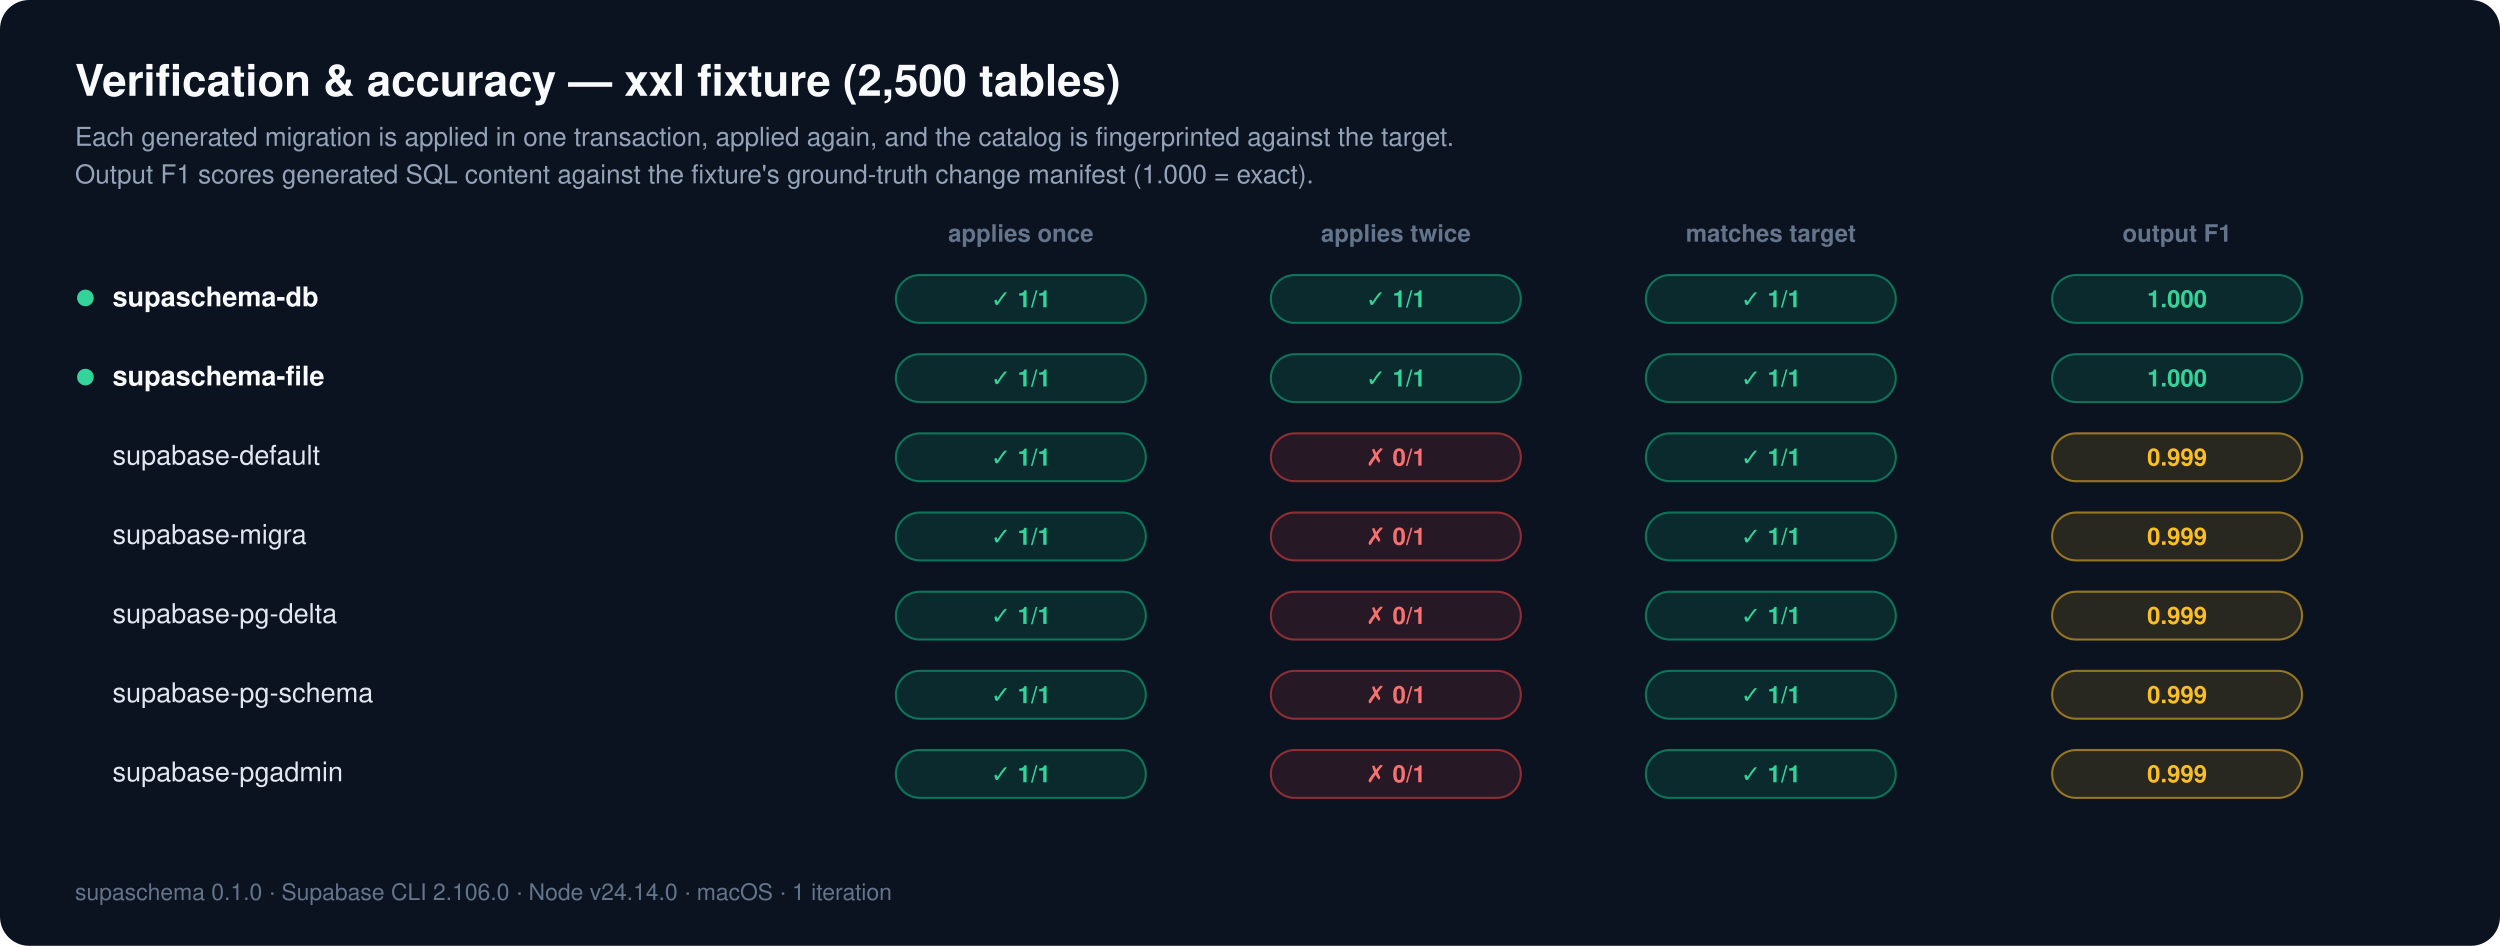
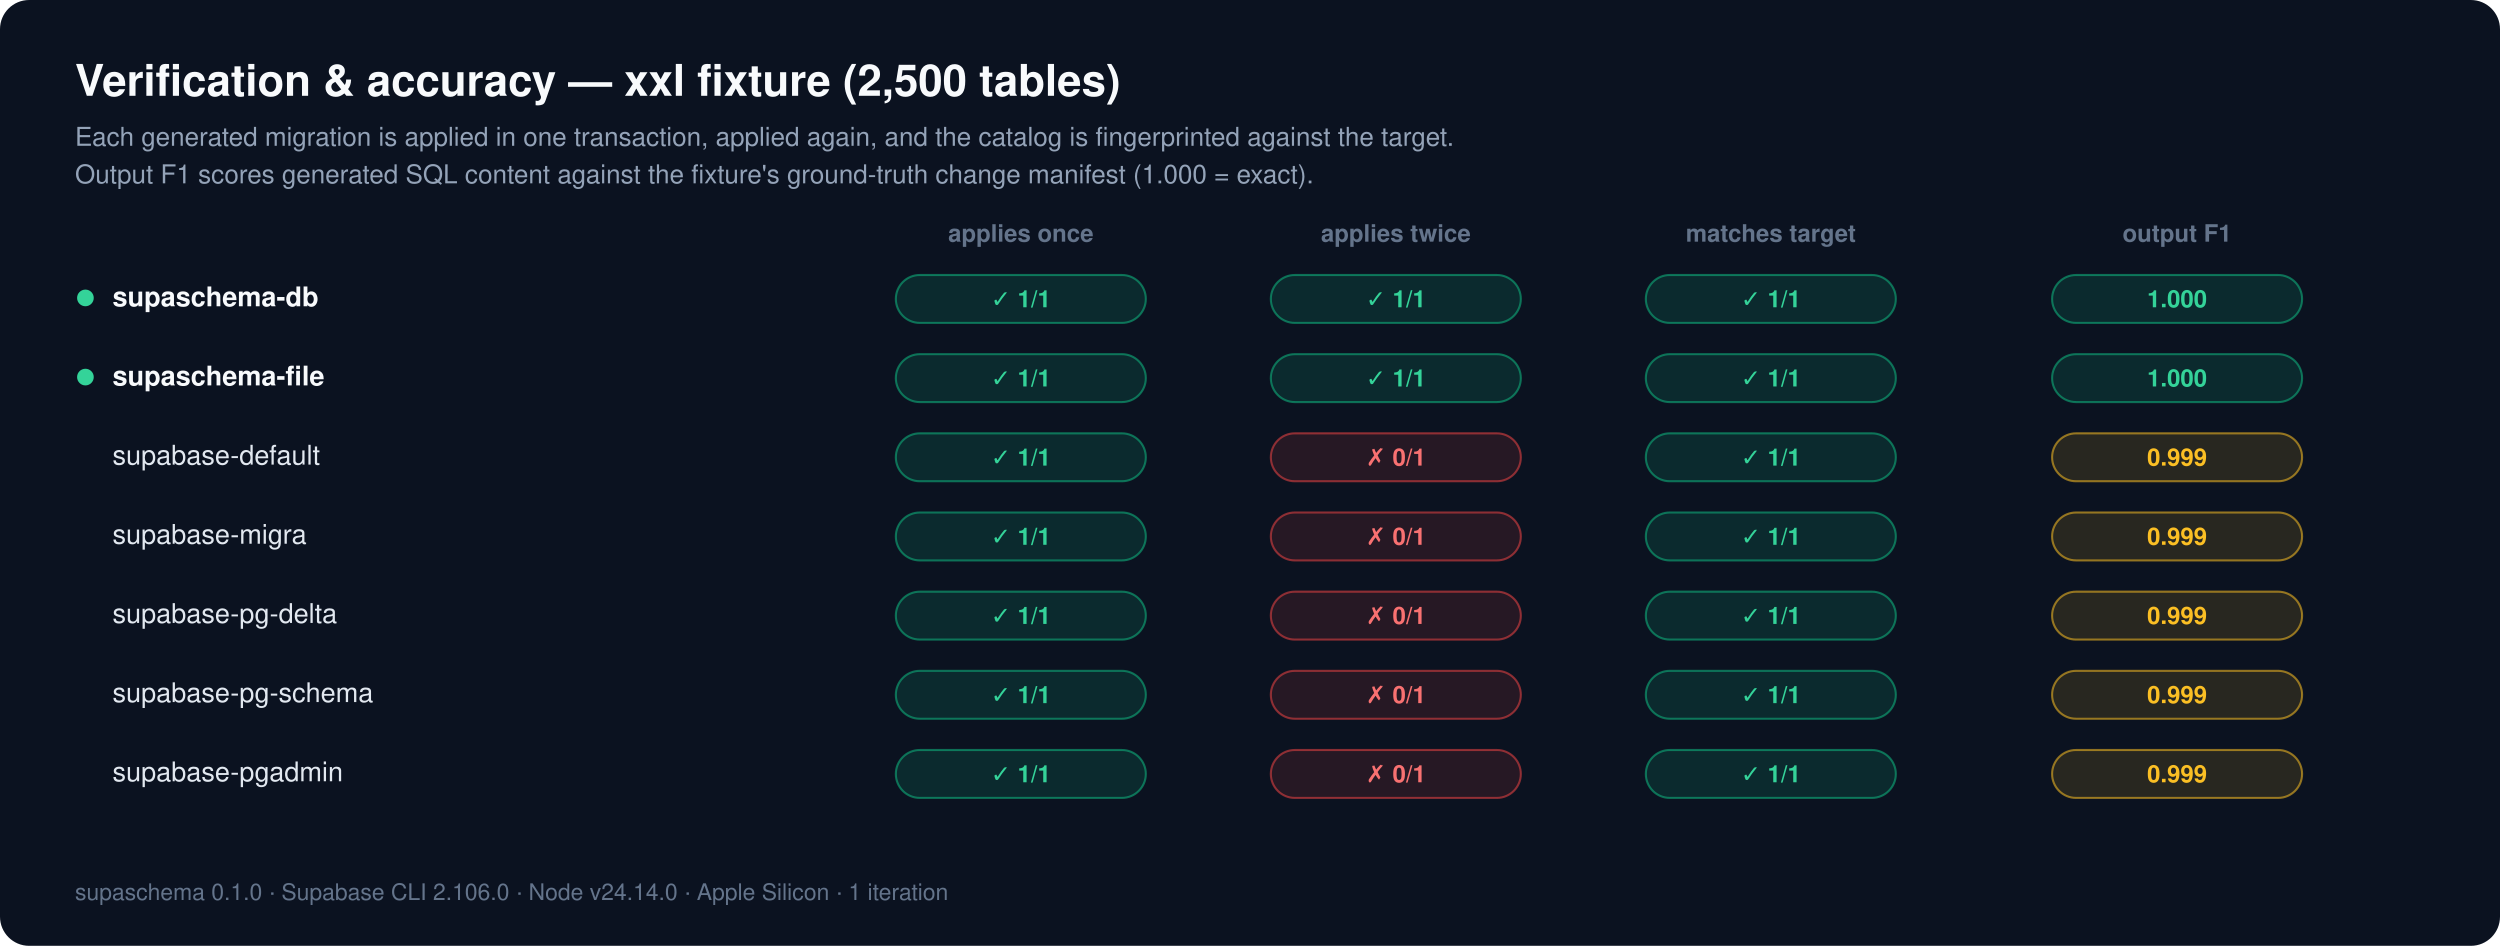
<svg xmlns="http://www.w3.org/2000/svg" width="1200" height="454" viewBox="0 0 1200 454" role="img">
  <defs>
    <linearGradient id="supaGradient" x1="0" y1="0" x2="1" y2="0">
      <stop offset="0%" stop-color="#059669" />
      <stop offset="100%" stop-color="#34d399" />
    </linearGradient>
    <linearGradient id="slateGradient" x1="0" y1="0" x2="1" y2="0">
      <stop offset="0%" stop-color="#3b4757" />
      <stop offset="100%" stop-color="#526079" />
    </linearGradient>
  </defs>
  <rect width="100%" height="100%" rx="14" fill="#0b1220" />
  <text x="36.0" y="46.0" fill="#f8fafc" font-family="ui-sans-serif, system-ui, 'Segoe UI', Helvetica, Arial, sans-serif" font-size="21" font-weight="700">Verification &amp; accuracy — xxl fixture (2,500 tables)</text>
  <text x="36.0" y="70.0" fill="#94a3b8" font-family="ui-sans-serif, system-ui, 'Segoe UI', Helvetica, Arial, sans-serif" font-size="12.5" font-weight="400">Each generated migration is applied in one transaction, applied again, and the catalog is fingerprinted against the target.</text>
  <text x="36.0" y="88.0" fill="#94a3b8" font-family="ui-sans-serif, system-ui, 'Segoe UI', Helvetica, Arial, sans-serif" font-size="12.5" font-weight="400">Output F1 scores generated SQL content against the fixture's ground-truth change manifest (1.000 = exact).</text>
  <text x="490.0" y="116.0" fill="#64748b" font-family="ui-sans-serif, system-ui, 'Segoe UI', Helvetica, Arial, sans-serif" font-size="11.5" font-weight="600" text-anchor="middle">applies once</text>
  <text x="670.0" y="116.0" fill="#64748b" font-family="ui-sans-serif, system-ui, 'Segoe UI', Helvetica, Arial, sans-serif" font-size="11.5" font-weight="600" text-anchor="middle">applies twice</text>
  <text x="850.0" y="116.0" fill="#64748b" font-family="ui-sans-serif, system-ui, 'Segoe UI', Helvetica, Arial, sans-serif" font-size="11.5" font-weight="600" text-anchor="middle">matches target</text>
  <text x="1045.0" y="116.0" fill="#64748b" font-family="ui-sans-serif, system-ui, 'Segoe UI', Helvetica, Arial, sans-serif" font-size="11.5" font-weight="600" text-anchor="middle">output F1</text>
  <circle cx="41" cy="143" r="4" fill="#34d399" />
  <text x="54.0" y="147.0" fill="#f8fafc" font-family="ui-sans-serif, system-ui, 'Segoe UI', Helvetica, Arial, sans-serif" font-size="13" font-weight="650">supaschema-db</text>
  <rect x="430" y="132" width="120" height="23" rx="11.5" fill="rgba(16,185,129,0.14)" stroke="#10b981" stroke-opacity="0.55" />
  <text x="490.0" y="147.5" fill="#34d399" font-family="ui-sans-serif, system-ui, 'Segoe UI', Helvetica, Arial, sans-serif" font-size="11.5" font-weight="600" text-anchor="middle">✓ 1/1</text>
  <rect x="610" y="132" width="120" height="23" rx="11.5" fill="rgba(16,185,129,0.14)" stroke="#10b981" stroke-opacity="0.55" />
  <text x="670.0" y="147.5" fill="#34d399" font-family="ui-sans-serif, system-ui, 'Segoe UI', Helvetica, Arial, sans-serif" font-size="11.5" font-weight="600" text-anchor="middle">✓ 1/1</text>
  <rect x="790" y="132" width="120" height="23" rx="11.5" fill="rgba(16,185,129,0.14)" stroke="#10b981" stroke-opacity="0.55" />
  <text x="850.0" y="147.5" fill="#34d399" font-family="ui-sans-serif, system-ui, 'Segoe UI', Helvetica, Arial, sans-serif" font-size="11.5" font-weight="600" text-anchor="middle">✓ 1/1</text>
  <rect x="985" y="132" width="120" height="23" rx="11.5" fill="rgba(16,185,129,0.14)" stroke="#10b981" stroke-opacity="0.55" />
  <text x="1045.0" y="147.5" fill="#34d399" font-family="ui-sans-serif, system-ui, 'Segoe UI', Helvetica, Arial, sans-serif" font-size="11.5" font-weight="600" text-anchor="middle">1.000</text>
  <circle cx="41" cy="181" r="4" fill="#34d399" />
  <text x="54.0" y="185.0" fill="#f8fafc" font-family="ui-sans-serif, system-ui, 'Segoe UI', Helvetica, Arial, sans-serif" font-size="13" font-weight="650">supaschema-file</text>
  <rect x="430" y="170" width="120" height="23" rx="11.5" fill="rgba(16,185,129,0.14)" stroke="#10b981" stroke-opacity="0.55" />
  <text x="490.0" y="185.5" fill="#34d399" font-family="ui-sans-serif, system-ui, 'Segoe UI', Helvetica, Arial, sans-serif" font-size="11.5" font-weight="600" text-anchor="middle">✓ 1/1</text>
  <rect x="610" y="170" width="120" height="23" rx="11.5" fill="rgba(16,185,129,0.14)" stroke="#10b981" stroke-opacity="0.55" />
  <text x="670.0" y="185.5" fill="#34d399" font-family="ui-sans-serif, system-ui, 'Segoe UI', Helvetica, Arial, sans-serif" font-size="11.5" font-weight="600" text-anchor="middle">✓ 1/1</text>
  <rect x="790" y="170" width="120" height="23" rx="11.5" fill="rgba(16,185,129,0.14)" stroke="#10b981" stroke-opacity="0.55" />
  <text x="850.0" y="185.5" fill="#34d399" font-family="ui-sans-serif, system-ui, 'Segoe UI', Helvetica, Arial, sans-serif" font-size="11.5" font-weight="600" text-anchor="middle">✓ 1/1</text>
  <rect x="985" y="170" width="120" height="23" rx="11.5" fill="rgba(16,185,129,0.14)" stroke="#10b981" stroke-opacity="0.55" />
  <text x="1045.0" y="185.5" fill="#34d399" font-family="ui-sans-serif, system-ui, 'Segoe UI', Helvetica, Arial, sans-serif" font-size="11.5" font-weight="600" text-anchor="middle">1.000</text>
  <text x="54.0" y="223.0" fill="#e2e8f0" font-family="ui-sans-serif, system-ui, 'Segoe UI', Helvetica, Arial, sans-serif" font-size="13" font-weight="450">supabase-default</text>
  <rect x="430" y="208" width="120" height="23" rx="11.5" fill="rgba(16,185,129,0.14)" stroke="#10b981" stroke-opacity="0.55" />
  <text x="490.0" y="223.5" fill="#34d399" font-family="ui-sans-serif, system-ui, 'Segoe UI', Helvetica, Arial, sans-serif" font-size="11.5" font-weight="600" text-anchor="middle">✓ 1/1</text>
  <rect x="610" y="208" width="120" height="23" rx="11.5" fill="rgba(239,68,68,0.12)" stroke="#ef4444" stroke-opacity="0.55" />
  <text x="670.0" y="223.5" fill="#f87171" font-family="ui-sans-serif, system-ui, 'Segoe UI', Helvetica, Arial, sans-serif" font-size="11.5" font-weight="600" text-anchor="middle">✗ 0/1</text>
  <rect x="790" y="208" width="120" height="23" rx="11.5" fill="rgba(16,185,129,0.14)" stroke="#10b981" stroke-opacity="0.55" />
  <text x="850.0" y="223.5" fill="#34d399" font-family="ui-sans-serif, system-ui, 'Segoe UI', Helvetica, Arial, sans-serif" font-size="11.5" font-weight="600" text-anchor="middle">✓ 1/1</text>
  <rect x="985" y="208" width="120" height="23" rx="11.5" fill="rgba(251,191,36,0.12)" stroke="#fbbf24" stroke-opacity="0.55" />
  <text x="1045.0" y="223.5" fill="#fbbf24" font-family="ui-sans-serif, system-ui, 'Segoe UI', Helvetica, Arial, sans-serif" font-size="11.5" font-weight="600" text-anchor="middle">0.999</text>
  <text x="54.0" y="261.0" fill="#e2e8f0" font-family="ui-sans-serif, system-ui, 'Segoe UI', Helvetica, Arial, sans-serif" font-size="13" font-weight="450">supabase-migra</text>
  <rect x="430" y="246" width="120" height="23" rx="11.5" fill="rgba(16,185,129,0.14)" stroke="#10b981" stroke-opacity="0.55" />
  <text x="490.0" y="261.5" fill="#34d399" font-family="ui-sans-serif, system-ui, 'Segoe UI', Helvetica, Arial, sans-serif" font-size="11.5" font-weight="600" text-anchor="middle">✓ 1/1</text>
  <rect x="610" y="246" width="120" height="23" rx="11.5" fill="rgba(239,68,68,0.12)" stroke="#ef4444" stroke-opacity="0.55" />
  <text x="670.0" y="261.5" fill="#f87171" font-family="ui-sans-serif, system-ui, 'Segoe UI', Helvetica, Arial, sans-serif" font-size="11.5" font-weight="600" text-anchor="middle">✗ 0/1</text>
  <rect x="790" y="246" width="120" height="23" rx="11.5" fill="rgba(16,185,129,0.14)" stroke="#10b981" stroke-opacity="0.55" />
  <text x="850.0" y="261.5" fill="#34d399" font-family="ui-sans-serif, system-ui, 'Segoe UI', Helvetica, Arial, sans-serif" font-size="11.5" font-weight="600" text-anchor="middle">✓ 1/1</text>
  <rect x="985" y="246" width="120" height="23" rx="11.5" fill="rgba(251,191,36,0.12)" stroke="#fbbf24" stroke-opacity="0.55" />
  <text x="1045.0" y="261.5" fill="#fbbf24" font-family="ui-sans-serif, system-ui, 'Segoe UI', Helvetica, Arial, sans-serif" font-size="11.5" font-weight="600" text-anchor="middle">0.999</text>
  <text x="54.0" y="299.0" fill="#e2e8f0" font-family="ui-sans-serif, system-ui, 'Segoe UI', Helvetica, Arial, sans-serif" font-size="13" font-weight="450">supabase-pg-delta</text>
  <rect x="430" y="284" width="120" height="23" rx="11.5" fill="rgba(16,185,129,0.14)" stroke="#10b981" stroke-opacity="0.55" />
  <text x="490.0" y="299.5" fill="#34d399" font-family="ui-sans-serif, system-ui, 'Segoe UI', Helvetica, Arial, sans-serif" font-size="11.5" font-weight="600" text-anchor="middle">✓ 1/1</text>
  <rect x="610" y="284" width="120" height="23" rx="11.5" fill="rgba(239,68,68,0.12)" stroke="#ef4444" stroke-opacity="0.55" />
  <text x="670.0" y="299.5" fill="#f87171" font-family="ui-sans-serif, system-ui, 'Segoe UI', Helvetica, Arial, sans-serif" font-size="11.5" font-weight="600" text-anchor="middle">✗ 0/1</text>
  <rect x="790" y="284" width="120" height="23" rx="11.5" fill="rgba(16,185,129,0.14)" stroke="#10b981" stroke-opacity="0.55" />
  <text x="850.0" y="299.5" fill="#34d399" font-family="ui-sans-serif, system-ui, 'Segoe UI', Helvetica, Arial, sans-serif" font-size="11.5" font-weight="600" text-anchor="middle">✓ 1/1</text>
  <rect x="985" y="284" width="120" height="23" rx="11.5" fill="rgba(251,191,36,0.12)" stroke="#fbbf24" stroke-opacity="0.55" />
  <text x="1045.0" y="299.5" fill="#fbbf24" font-family="ui-sans-serif, system-ui, 'Segoe UI', Helvetica, Arial, sans-serif" font-size="11.5" font-weight="600" text-anchor="middle">0.999</text>
  <text x="54.0" y="337.0" fill="#e2e8f0" font-family="ui-sans-serif, system-ui, 'Segoe UI', Helvetica, Arial, sans-serif" font-size="13" font-weight="450">supabase-pg-schema</text>
  <rect x="430" y="322" width="120" height="23" rx="11.5" fill="rgba(16,185,129,0.14)" stroke="#10b981" stroke-opacity="0.55" />
  <text x="490.0" y="337.5" fill="#34d399" font-family="ui-sans-serif, system-ui, 'Segoe UI', Helvetica, Arial, sans-serif" font-size="11.5" font-weight="600" text-anchor="middle">✓ 1/1</text>
  <rect x="610" y="322" width="120" height="23" rx="11.5" fill="rgba(239,68,68,0.12)" stroke="#ef4444" stroke-opacity="0.55" />
  <text x="670.0" y="337.5" fill="#f87171" font-family="ui-sans-serif, system-ui, 'Segoe UI', Helvetica, Arial, sans-serif" font-size="11.5" font-weight="600" text-anchor="middle">✗ 0/1</text>
  <rect x="790" y="322" width="120" height="23" rx="11.5" fill="rgba(16,185,129,0.14)" stroke="#10b981" stroke-opacity="0.55" />
  <text x="850.0" y="337.5" fill="#34d399" font-family="ui-sans-serif, system-ui, 'Segoe UI', Helvetica, Arial, sans-serif" font-size="11.5" font-weight="600" text-anchor="middle">✓ 1/1</text>
  <rect x="985" y="322" width="120" height="23" rx="11.5" fill="rgba(251,191,36,0.12)" stroke="#fbbf24" stroke-opacity="0.55" />
  <text x="1045.0" y="337.5" fill="#fbbf24" font-family="ui-sans-serif, system-ui, 'Segoe UI', Helvetica, Arial, sans-serif" font-size="11.5" font-weight="600" text-anchor="middle">0.999</text>
  <text x="54.0" y="375.0" fill="#e2e8f0" font-family="ui-sans-serif, system-ui, 'Segoe UI', Helvetica, Arial, sans-serif" font-size="13" font-weight="450">supabase-pgadmin</text>
  <rect x="430" y="360" width="120" height="23" rx="11.5" fill="rgba(16,185,129,0.14)" stroke="#10b981" stroke-opacity="0.55" />
  <text x="490.0" y="375.5" fill="#34d399" font-family="ui-sans-serif, system-ui, 'Segoe UI', Helvetica, Arial, sans-serif" font-size="11.5" font-weight="600" text-anchor="middle">✓ 1/1</text>
  <rect x="610" y="360" width="120" height="23" rx="11.5" fill="rgba(239,68,68,0.12)" stroke="#ef4444" stroke-opacity="0.55" />
  <text x="670.0" y="375.5" fill="#f87171" font-family="ui-sans-serif, system-ui, 'Segoe UI', Helvetica, Arial, sans-serif" font-size="11.5" font-weight="600" text-anchor="middle">✗ 0/1</text>
  <rect x="790" y="360" width="120" height="23" rx="11.5" fill="rgba(16,185,129,0.14)" stroke="#10b981" stroke-opacity="0.55" />
  <text x="850.0" y="375.5" fill="#34d399" font-family="ui-sans-serif, system-ui, 'Segoe UI', Helvetica, Arial, sans-serif" font-size="11.5" font-weight="600" text-anchor="middle">✓ 1/1</text>
  <rect x="985" y="360" width="120" height="23" rx="11.5" fill="rgba(251,191,36,0.12)" stroke="#fbbf24" stroke-opacity="0.55" />
  <text x="1045.0" y="375.5" fill="#fbbf24" font-family="ui-sans-serif, system-ui, 'Segoe UI', Helvetica, Arial, sans-serif" font-size="11.5" font-weight="600" text-anchor="middle">0.999</text>
-   <text x="36.0" y="432.0" fill="#64748b" font-family="ui-sans-serif, system-ui, 'Segoe UI', Helvetica, Arial, sans-serif" font-size="11" font-weight="400">supaschema 0.1.0  ·  Supabase CLI 2.106.0  ·  Node v24.14.0  ·  macOS  ·  1 iteration</text>
+   <text x="36.0" y="432.0" fill="#64748b" font-family="ui-sans-serif, system-ui, 'Segoe UI', Helvetica, Arial, sans-serif" font-size="11" font-weight="400">supaschema 0.1.0  ·  Supabase CLI 2.106.0  ·  Node v24.14.0  ·  Apple Silicon  ·  1 iteration</text>
</svg>
